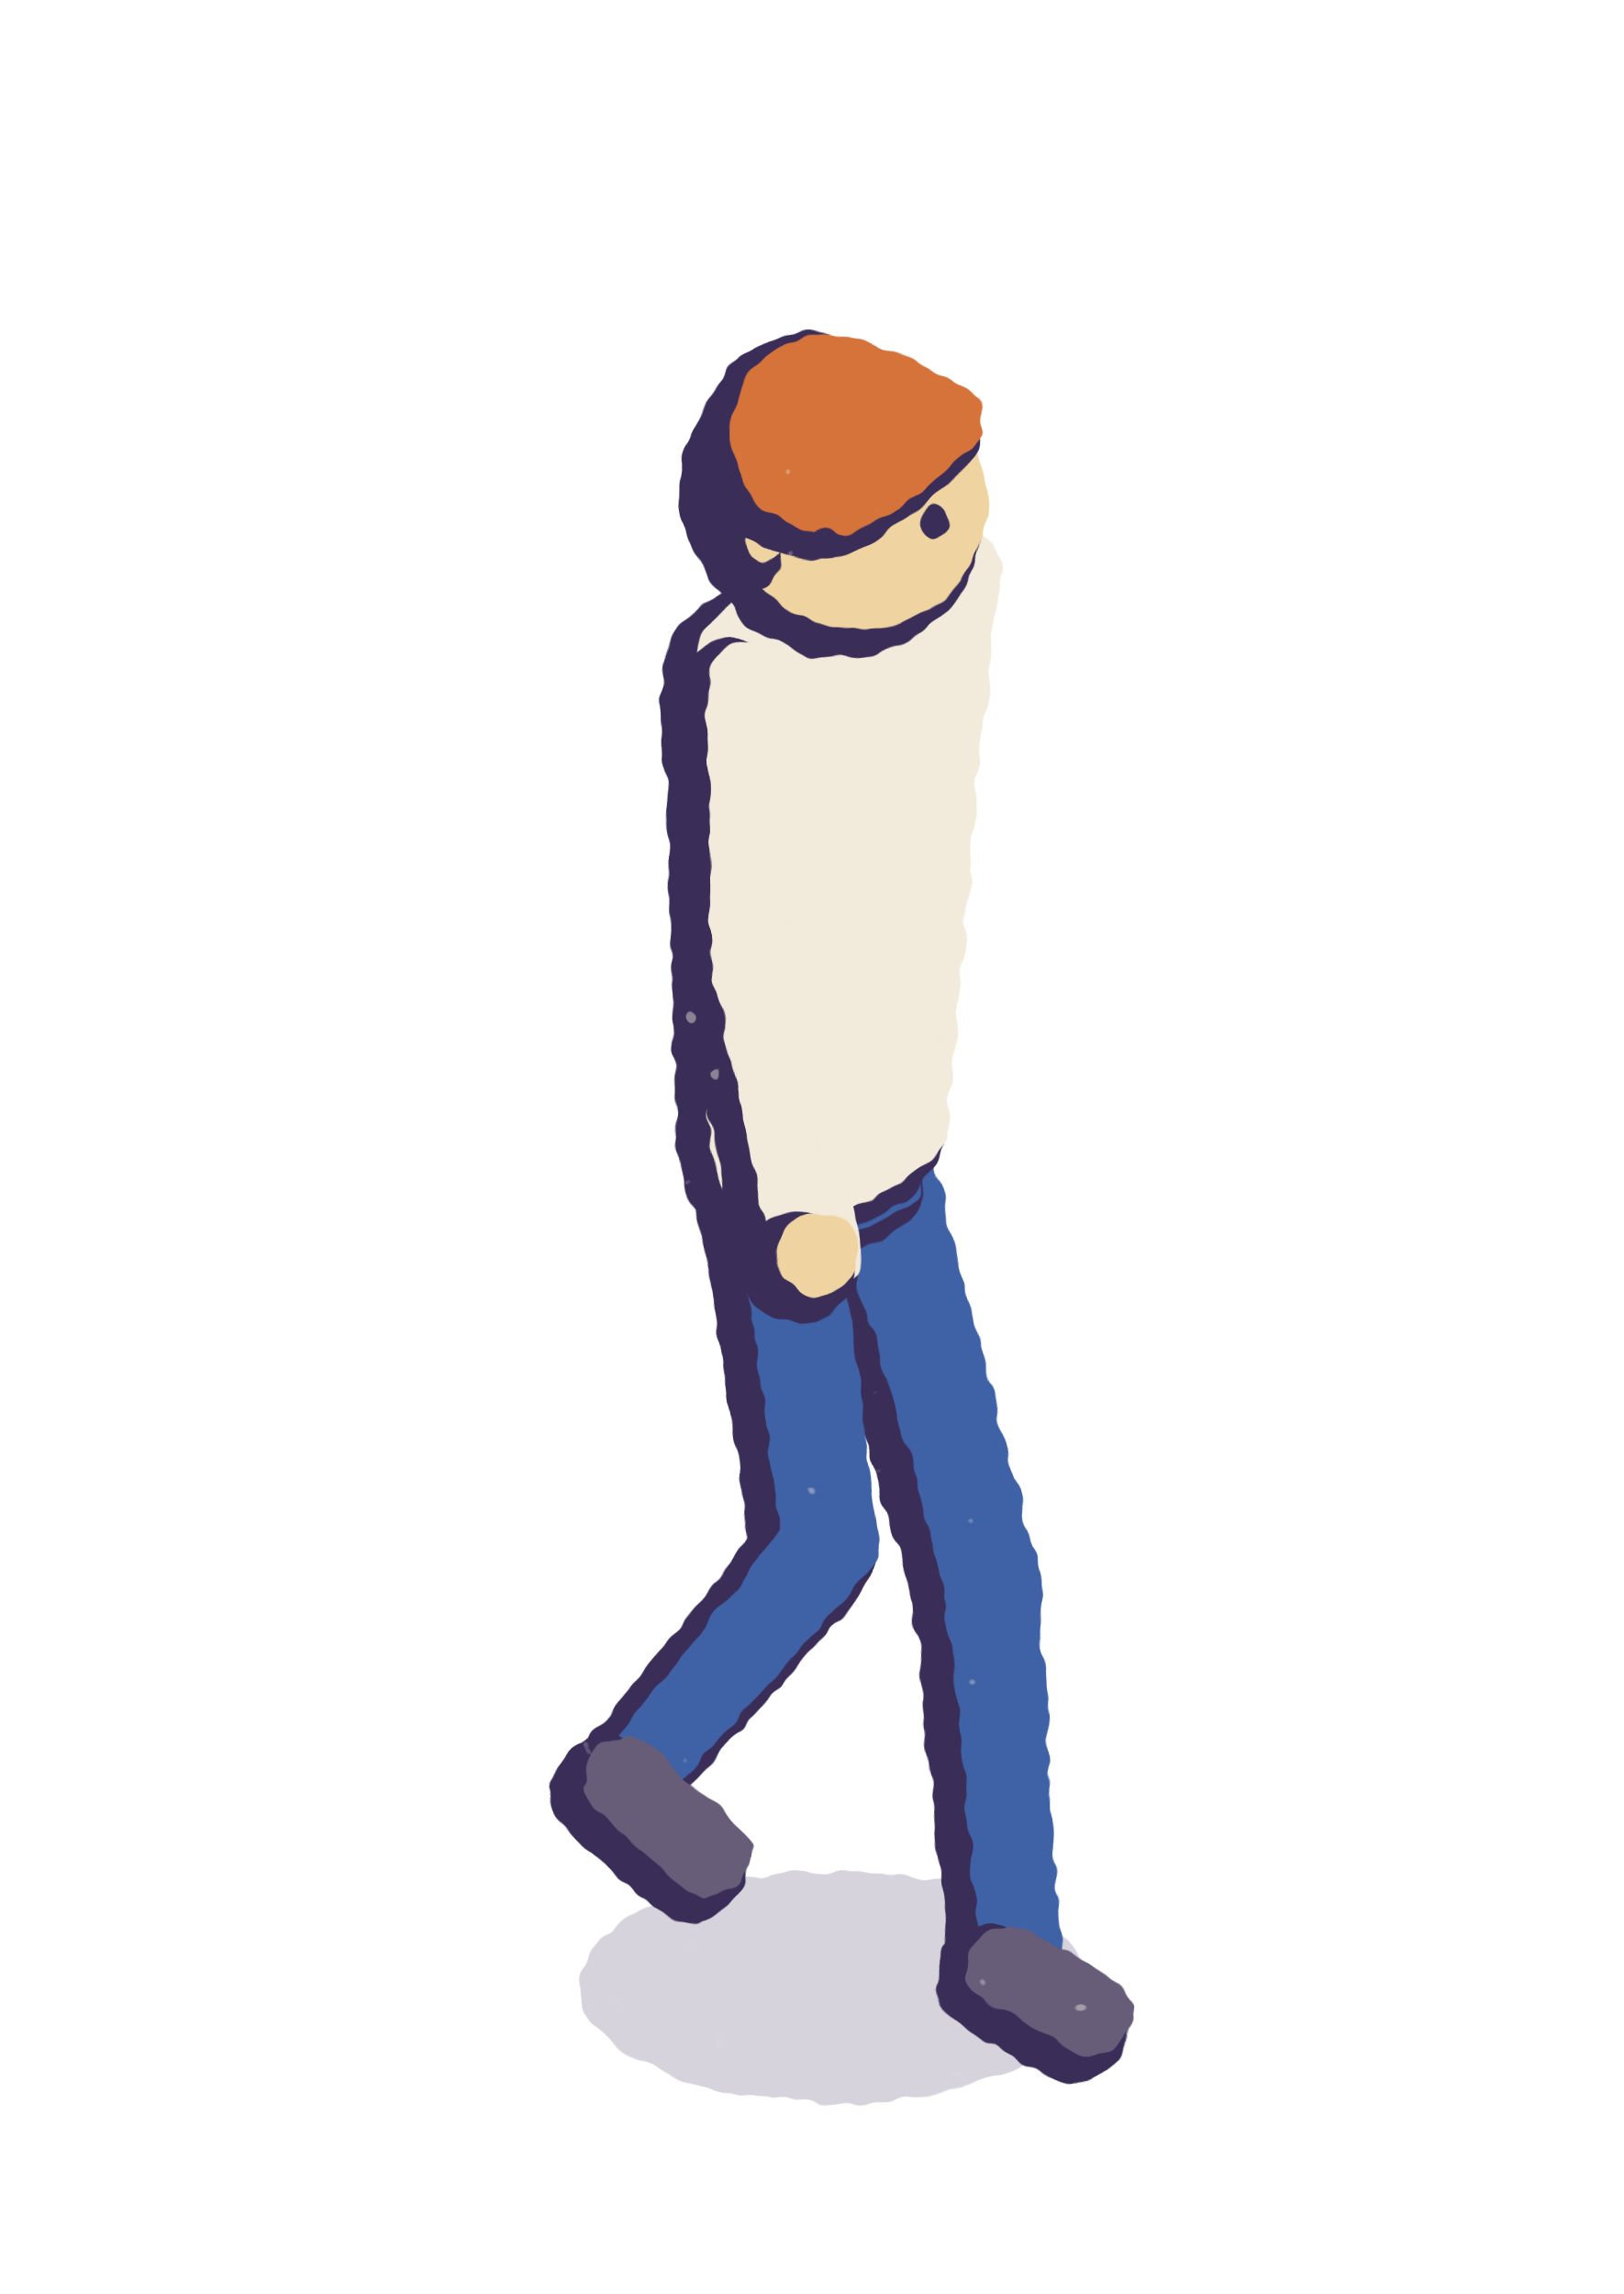
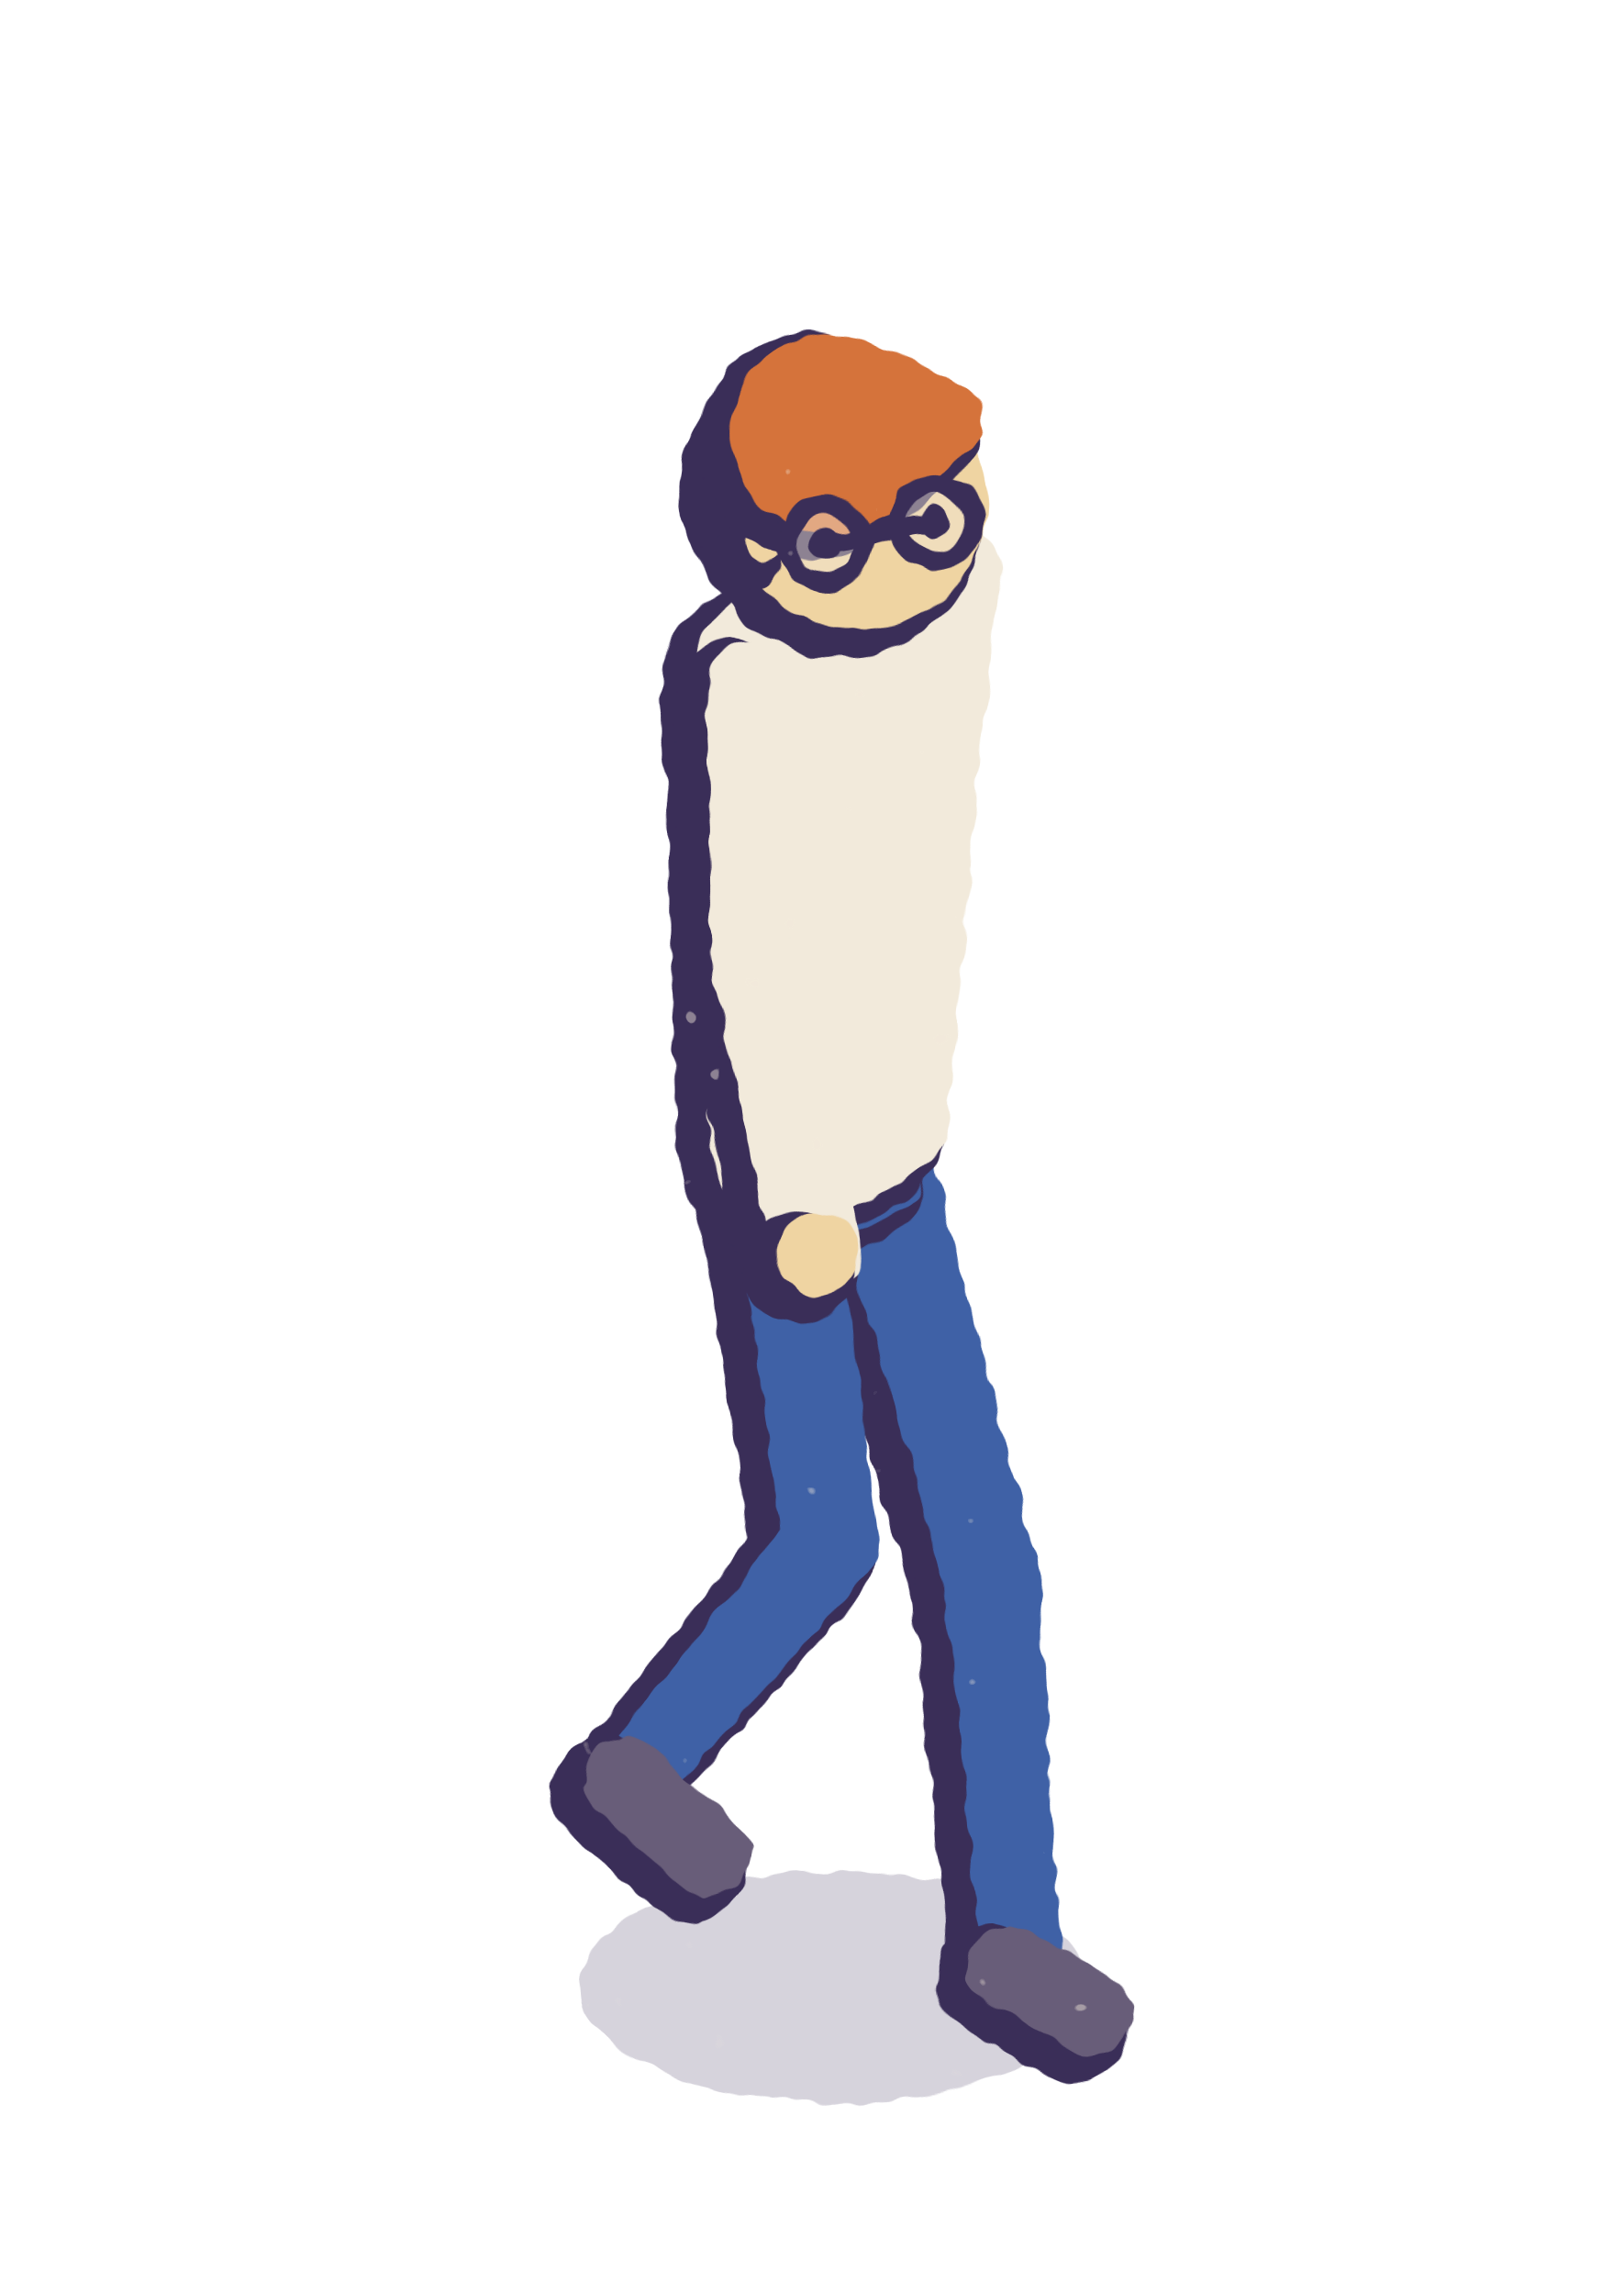
<svg xmlns="http://www.w3.org/2000/svg" width="46" height="65" viewBox="0 0 46 65" data-anchor-x="23" data-anchor-y="56" data-walk-cycle-length="33.73" data-description="Very tall thin man with ginger hair, glasses and a striped shirt">
  <defs>
    <filter id="texture" x="-4%" y="-4%" width="108%" height="108%" color-interpolation-filters="sRGB">
      <feTurbulence type="fractalNoise" baseFrequency="1.1" numOctaves="2" seed="11" result="grain" />
      <feDisplacementMap in="SourceGraphic" in2="grain" scale="0.35" xChannelSelector="R" yChannelSelector="G" result="rough" />
      <feColorMatrix in="grain" type="matrix" values="0 0 0 0 0.949  0 0 0 0 0.918  0 0 0 0 0.859  0 0 0 -30 6.0" result="specks" />
      <feComponentTransfer in="specks" result="faintSpecks">
        <feFuncA type="linear" slope="0.45" />
      </feComponentTransfer>
      <feComposite in="faintSpecks" in2="rough" operator="in" result="specksOnInk" />
      <feMerge>
        <feMergeNode in="rough" />
        <feMergeNode in="specksOnInk" />
      </feMerge>
    </filter>
  </defs>
  <g filter="url(#texture)">
    <g transform="translate(23 56)">
      <ellipse cx="0.6" cy="0.3" rx="7.15" ry="3.29" fill="#3a2e58" fill-opacity="0.208" />
      <path d="M1.46 -33.25C1.47 -33.9 1.68 -35.32 1.78 -36.35C1.89 -37.38 1.96 -38.81 2.1 -39.44C2.25 -40.06 2.43 -39.97 2.67 -40.11C2.9 -40.25 3.26 -40.31 3.53 -40.26C3.8 -40.21 4.11 -40.03 4.29 -39.82C4.46 -39.61 4.6 -39.64 4.58 -38.99C4.56 -38.34 4.31 -36.93 4.18 -35.9C4.05 -34.87 3.95 -33.43 3.79 -32.81C3.64 -32.19 3.48 -32.31 3.26 -32.18C3.03 -32.05 2.69 -31.99 2.44 -32.03C2.18 -32.08 1.88 -32.24 1.72 -32.45C1.56 -32.65 1.45 -32.6 1.46 -33.25Z" fill="#3a2e58" stroke="#3a2e58" stroke-width="0.825" stroke-linejoin="round" />
      <path d="M0.22 -26.78C0.28 -27.49 0.65 -29.07 0.87 -30.21C1.09 -31.35 1.33 -32.97 1.53 -33.65C1.73 -34.33 1.84 -34.15 2.07 -34.29C2.3 -34.42 2.63 -34.48 2.89 -34.43C3.15 -34.39 3.44 -34.22 3.61 -34.02C3.78 -33.82 3.95 -33.94 3.89 -33.24C3.84 -32.53 3.47 -30.94 3.26 -29.8C3.05 -28.65 2.82 -27.04 2.62 -26.36C2.42 -25.68 2.31 -25.84 2.07 -25.71C1.84 -25.57 1.5 -25.51 1.24 -25.56C0.98 -25.6 0.67 -25.78 0.5 -25.98C0.33 -26.19 0.16 -26.08 0.22 -26.78Z" fill="#3a2e58" stroke="#3a2e58" stroke-width="0.825" stroke-linejoin="round" />
      <path d="M1.46 -33.25C1.47 -33.9 1.68 -35.32 1.78 -36.35C1.89 -37.38 1.96 -38.81 2.1 -39.44C2.25 -40.06 2.43 -39.97 2.67 -40.11C2.9 -40.25 3.26 -40.31 3.53 -40.26C3.8 -40.21 4.11 -40.03 4.29 -39.82C4.46 -39.61 4.6 -39.64 4.58 -38.99C4.56 -38.34 4.31 -36.93 4.18 -35.9C4.05 -34.87 3.95 -33.43 3.79 -32.81C3.64 -32.19 3.48 -32.31 3.26 -32.18C3.03 -32.05 2.69 -31.99 2.44 -32.03C2.18 -32.08 1.88 -32.24 1.72 -32.45C1.56 -32.65 1.45 -32.6 1.46 -33.25Z" fill="#f2eadb" transform="translate(0.5 -0.35)" />
      <path d="M0.22 -26.78C0.28 -27.49 0.65 -29.07 0.87 -30.21C1.09 -31.35 1.33 -32.97 1.53 -33.65C1.73 -34.33 1.84 -34.15 2.07 -34.29C2.3 -34.42 2.63 -34.48 2.89 -34.43C3.15 -34.39 3.44 -34.22 3.61 -34.02C3.78 -33.82 3.95 -33.94 3.89 -33.24C3.84 -32.53 3.47 -30.94 3.26 -29.8C3.05 -28.65 2.82 -27.04 2.62 -26.36C2.42 -25.68 2.31 -25.84 2.07 -25.71C1.84 -25.57 1.5 -25.51 1.24 -25.56C0.98 -25.6 0.67 -25.78 0.5 -25.98C0.33 -26.19 0.16 -26.08 0.22 -26.78Z" fill="#f2eadb" transform="translate(0.5 -0.35)" />
      <path d="M0.3 -26.82C0.3 -27.08 0.42 -27.39 0.58 -27.58C0.74 -27.77 1.03 -27.94 1.28 -27.98C1.53 -28.03 1.85 -27.97 2.07 -27.84C2.29 -27.72 2.5 -27.46 2.59 -27.22C2.68 -26.99 2.68 -26.65 2.59 -26.42C2.51 -26.18 2.29 -25.92 2.07 -25.8C1.86 -25.67 1.53 -25.61 1.28 -25.65C1.03 -25.7 0.75 -25.86 0.58 -26.05C0.42 -26.25 0.3 -26.57 0.3 -26.82Z" fill="#3a2e58" stroke="#3a2e58" stroke-width="0.825" stroke-linejoin="round" />
      <path d="M0.3 -26.82C0.3 -27.08 0.42 -27.39 0.58 -27.58C0.74 -27.77 1.03 -27.94 1.28 -27.98C1.53 -28.03 1.85 -27.97 2.07 -27.84C2.29 -27.72 2.5 -27.46 2.59 -27.22C2.68 -26.99 2.68 -26.65 2.59 -26.42C2.51 -26.18 2.29 -25.92 2.07 -25.8C1.86 -25.67 1.53 -25.61 1.28 -25.65C1.03 -25.7 0.75 -25.86 0.58 -26.05C0.42 -26.25 0.3 -26.57 0.3 -26.82Z" fill="#efd4a2" transform="translate(0.5 -0.35)" />
      <path d="M-0.34 -23.12C-0.44 -23.81 -0.19 -23.86 0.02 -24.12C0.24 -24.37 0.62 -24.59 0.95 -24.65C1.28 -24.7 1.71 -24.63 2 -24.46C2.29 -24.3 2.43 -24.31 2.69 -23.65C2.94 -22.98 3.25 -21.53 3.52 -20.47C3.8 -19.41 4.07 -18.36 4.34 -17.3C4.61 -16.23 4.87 -15.17 5.14 -14.11C5.41 -13.05 5.87 -11.6 5.95 -10.93C6.04 -10.25 5.82 -10.28 5.64 -10.06C5.45 -9.84 5.13 -9.65 4.84 -9.6C4.56 -9.55 4.19 -9.62 3.94 -9.76C3.69 -9.91 3.6 -9.83 3.35 -10.47C3.1 -11.12 2.76 -12.58 2.45 -13.64C2.15 -14.69 1.84 -15.74 1.54 -16.79C1.23 -17.85 0.91 -18.9 0.6 -19.96C0.29 -21.01 -0.25 -22.43 -0.34 -23.12Z" fill="#3a2e58" stroke="#3a2e58" stroke-width="0.825" stroke-linejoin="round" />
      <path d="M3.28 -10.96C3.28 -11.57 3.41 -11.6 3.6 -11.82C3.79 -12.05 4.12 -12.24 4.4 -12.29C4.69 -12.34 5.06 -12.27 5.31 -12.12C5.57 -11.98 5.78 -12.01 5.91 -11.42C6.04 -10.83 6.02 -9.53 6.07 -8.58C6.13 -7.64 6.18 -6.7 6.23 -5.75C6.28 -4.81 6.34 -3.87 6.39 -2.92C6.45 -1.98 6.57 -0.68 6.55 -0.08C6.54 0.51 6.44 0.45 6.29 0.63C6.14 0.81 5.87 0.97 5.63 1.01C5.4 1.06 5.09 1 4.88 0.89C4.68 0.77 4.52 0.88 4.39 0.31C4.26 -0.25 4.2 -1.55 4.1 -2.49C4 -3.42 3.91 -4.36 3.82 -5.3C3.73 -6.24 3.64 -7.17 3.55 -8.12C3.46 -9.06 3.27 -10.34 3.28 -10.96Z" fill="#3a2e58" stroke="#3a2e58" stroke-width="0.825" stroke-linejoin="round" />
      <path d="M-0.34 -23.12C-0.44 -23.81 -0.19 -23.86 0.02 -24.12C0.24 -24.37 0.62 -24.59 0.95 -24.65C1.28 -24.7 1.71 -24.63 2 -24.46C2.29 -24.3 2.43 -24.31 2.69 -23.65C2.94 -22.98 3.25 -21.53 3.52 -20.47C3.8 -19.41 4.07 -18.36 4.34 -17.3C4.61 -16.23 4.87 -15.17 5.14 -14.11C5.41 -13.05 5.87 -11.6 5.95 -10.93C6.04 -10.25 5.82 -10.28 5.64 -10.06C5.45 -9.84 5.13 -9.65 4.84 -9.6C4.56 -9.55 4.19 -9.62 3.94 -9.76C3.69 -9.91 3.6 -9.83 3.35 -10.47C3.1 -11.12 2.76 -12.58 2.45 -13.64C2.15 -14.69 1.84 -15.74 1.54 -16.79C1.23 -17.85 0.91 -18.9 0.6 -19.96C0.29 -21.01 -0.25 -22.43 -0.34 -23.12Z" fill="#3f61a6" transform="translate(0.5 -0.35)" />
      <path d="M3.28 -10.96C3.28 -11.57 3.41 -11.6 3.6 -11.82C3.79 -12.05 4.12 -12.24 4.4 -12.29C4.69 -12.34 5.06 -12.27 5.31 -12.12C5.57 -11.98 5.78 -12.01 5.91 -11.42C6.04 -10.83 6.02 -9.53 6.07 -8.58C6.13 -7.64 6.18 -6.7 6.23 -5.75C6.28 -4.81 6.34 -3.87 6.39 -2.92C6.45 -1.98 6.57 -0.68 6.55 -0.08C6.54 0.51 6.44 0.45 6.29 0.63C6.14 0.81 5.87 0.97 5.63 1.01C5.4 1.06 5.09 1 4.88 0.89C4.68 0.77 4.52 0.88 4.39 0.31C4.26 -0.25 4.2 -1.55 4.1 -2.49C4 -3.42 3.91 -4.36 3.82 -5.3C3.73 -6.24 3.64 -7.17 3.55 -8.12C3.46 -9.06 3.27 -10.34 3.28 -10.96Z" fill="#3f61a6" transform="translate(0.5 -0.35)" />
      <path d="M3.92 0.11C3.92 -0.14 4.03 -0.44 4.19 -0.63C4.35 -0.82 4.63 -0.99 4.87 -1.03C5.11 -1.08 5.07 -1.19 5.64 -0.9C6.22 -0.61 7.83 0.31 8.32 0.7C8.82 1.09 8.59 1.19 8.59 1.44C8.59 1.69 8.48 1.99 8.32 2.18C8.17 2.37 7.89 2.53 7.65 2.57C7.4 2.62 7.45 2.73 6.87 2.44C6.3 2.15 4.69 1.22 4.2 0.83C3.71 0.45 3.92 0.35 3.92 0.11Z" fill="#3a2e58" stroke="#3a2e58" stroke-width="0.825" stroke-linejoin="round" />
      <path d="M3.92 0.11C3.92 -0.14 4.03 -0.44 4.19 -0.63C4.35 -0.82 4.63 -0.99 4.87 -1.03C5.11 -1.08 5.07 -1.19 5.64 -0.9C6.22 -0.61 7.83 0.31 8.32 0.7C8.82 1.09 8.59 1.19 8.59 1.44C8.59 1.69 8.48 1.99 8.32 2.18C8.17 2.37 7.89 2.53 7.65 2.57C7.4 2.62 7.45 2.73 6.87 2.44C6.3 2.15 4.69 1.22 4.2 0.83C3.71 0.45 3.92 0.35 3.92 0.11Z" fill="#685d79" transform="translate(0.5 -0.35)" />
      <path d="M-2.79 -21.89C-2.79 -22.49 -2.64 -22.63 -2.42 -22.88C-2.21 -23.14 -1.83 -23.36 -1.5 -23.41C-1.18 -23.47 -0.75 -23.39 -0.46 -23.23C-0.17 -23.06 0.06 -22.98 0.22 -22.41C0.38 -21.83 0.41 -20.65 0.51 -19.78C0.6 -18.9 0.69 -18.03 0.79 -17.15C0.88 -16.28 0.98 -15.41 1.08 -14.54C1.18 -13.67 1.38 -12.51 1.38 -11.93C1.38 -11.35 1.25 -11.28 1.07 -11.06C0.88 -10.84 0.55 -10.65 0.27 -10.6C-0.01 -10.55 -0.39 -10.62 -0.64 -10.77C-0.89 -10.91 -1.07 -10.92 -1.23 -11.47C-1.39 -12.03 -1.49 -13.21 -1.61 -14.08C-1.74 -14.94 -1.87 -15.81 -2 -16.68C-2.13 -17.55 -2.25 -18.41 -2.38 -19.28C-2.51 -20.15 -2.78 -21.29 -2.79 -21.89Z" fill="#3a2e58" stroke="#3a2e58" stroke-width="0.825" stroke-linejoin="round" />
      <path d="M-6.57 -5.31C-6.57 -5.55 -6.66 -5.52 -6.31 -6.03C-5.95 -6.54 -5.06 -7.6 -4.44 -8.39C-3.81 -9.18 -3.19 -9.96 -2.56 -10.75C-1.93 -11.53 -1.15 -12.67 -0.68 -13.09C-0.22 -13.51 -0.06 -13.3 0.23 -13.25C0.51 -13.2 0.84 -13 1.03 -12.78C1.21 -12.56 1.34 -12.2 1.34 -11.91C1.34 -11.62 1.41 -11.56 1.03 -11.04C0.65 -10.52 -0.29 -9.55 -0.95 -8.81C-1.61 -8.07 -2.26 -7.33 -2.92 -6.59C-3.57 -5.85 -4.43 -4.77 -4.88 -4.38C-5.33 -3.99 -5.39 -4.21 -5.62 -4.25C-5.86 -4.29 -6.12 -4.45 -6.28 -4.63C-6.44 -4.8 -6.56 -5.08 -6.57 -5.31Z" fill="#3a2e58" stroke="#3a2e58" stroke-width="0.825" stroke-linejoin="round" />
      <path d="M-2.79 -21.89C-2.79 -22.49 -2.64 -22.63 -2.42 -22.88C-2.21 -23.14 -1.83 -23.36 -1.5 -23.41C-1.18 -23.47 -0.75 -23.39 -0.46 -23.23C-0.17 -23.06 0.06 -22.98 0.22 -22.41C0.38 -21.83 0.41 -20.65 0.51 -19.78C0.6 -18.9 0.69 -18.03 0.79 -17.15C0.88 -16.28 0.98 -15.41 1.08 -14.54C1.18 -13.67 1.38 -12.51 1.38 -11.93C1.38 -11.35 1.25 -11.28 1.07 -11.06C0.88 -10.84 0.55 -10.65 0.27 -10.6C-0.01 -10.55 -0.39 -10.62 -0.64 -10.77C-0.89 -10.91 -1.07 -10.92 -1.23 -11.47C-1.39 -12.03 -1.49 -13.21 -1.61 -14.08C-1.74 -14.94 -1.87 -15.81 -2 -16.68C-2.13 -17.55 -2.25 -18.41 -2.38 -19.28C-2.51 -20.15 -2.78 -21.29 -2.79 -21.89Z" fill="#3f61a6" transform="translate(0.5 -0.35)" />
      <path d="M-6.57 -5.31C-6.57 -5.55 -6.66 -5.52 -6.31 -6.03C-5.95 -6.54 -5.06 -7.6 -4.44 -8.39C-3.81 -9.18 -3.19 -9.96 -2.56 -10.75C-1.93 -11.53 -1.15 -12.67 -0.68 -13.09C-0.22 -13.51 -0.06 -13.3 0.23 -13.25C0.51 -13.2 0.84 -13 1.03 -12.78C1.21 -12.56 1.34 -12.2 1.34 -11.91C1.34 -11.62 1.41 -11.56 1.03 -11.04C0.65 -10.52 -0.29 -9.55 -0.95 -8.81C-1.61 -8.07 -2.26 -7.33 -2.92 -6.59C-3.57 -5.85 -4.43 -4.77 -4.88 -4.38C-5.33 -3.99 -5.39 -4.21 -5.62 -4.25C-5.86 -4.29 -6.12 -4.45 -6.28 -4.63C-6.44 -4.8 -6.56 -5.08 -6.57 -5.31Z" fill="#3f61a6" transform="translate(0.5 -0.35)" />
      <path d="M-6.95 -5.26C-6.95 -5.51 -6.84 -5.81 -6.68 -6C-6.52 -6.19 -6.25 -6.35 -6 -6.4C-5.76 -6.44 -5.81 -6.69 -5.23 -6.26C-4.66 -5.83 -3.04 -4.37 -2.55 -3.84C-2.06 -3.32 -2.28 -3.35 -2.28 -3.1C-2.28 -2.86 -2.39 -2.55 -2.55 -2.36C-2.71 -2.18 -2.99 -2.01 -3.23 -1.97C-3.48 -1.93 -3.43 -1.68 -4.01 -2.11C-4.58 -2.53 -6.2 -3.99 -6.69 -4.52C-7.18 -5.04 -6.95 -5.02 -6.95 -5.26Z" fill="#3a2e58" stroke="#3a2e58" stroke-width="0.825" stroke-linejoin="round" />
      <path d="M-6.95 -5.26C-6.95 -5.51 -6.84 -5.81 -6.68 -6C-6.52 -6.19 -6.25 -6.35 -6 -6.4C-5.76 -6.44 -5.81 -6.69 -5.23 -6.26C-4.66 -5.83 -3.04 -4.37 -2.55 -3.84C-2.06 -3.32 -2.28 -3.35 -2.28 -3.1C-2.28 -2.86 -2.39 -2.55 -2.55 -2.36C-2.71 -2.18 -2.99 -2.01 -3.23 -1.97C-3.48 -1.93 -3.43 -1.68 -4.01 -2.11C-4.58 -2.53 -6.2 -3.99 -6.69 -4.52C-7.18 -5.04 -6.95 -5.02 -6.95 -5.26Z" fill="#685d79" transform="translate(0.5 -0.35)" />
      <path d="M-3.39 -24.3C-3.41 -25.09 -3.41 -25.27 -2.85 -25.78C-2.3 -26.3 -0.79 -27.08 -0.06 -27.39C0.66 -27.7 1 -27.74 1.49 -27.66C1.98 -27.57 2.54 -27.24 2.86 -26.86C3.18 -26.48 3.42 -26.14 3.4 -25.38C3.38 -24.61 2.96 -22.93 2.73 -22.27C2.5 -21.61 2.62 -21.79 2.02 -21.42C1.41 -21.04 -0.24 -20.23 -0.91 -20.03C-1.58 -19.83 -1.7 -20.05 -2 -20.22C-2.31 -20.39 -2.49 -20.39 -2.72 -21.07C-2.95 -21.75 -3.37 -23.52 -3.39 -24.3Z" fill="#3a2e58" stroke="#3a2e58" stroke-width="0.825" stroke-linejoin="round" />
      <path d="M-3.39 -24.3C-3.41 -25.09 -3.41 -25.27 -2.85 -25.78C-2.3 -26.3 -0.79 -27.08 -0.06 -27.39C0.66 -27.7 1 -27.74 1.49 -27.66C1.98 -27.57 2.54 -27.24 2.86 -26.86C3.18 -26.48 3.42 -26.14 3.4 -25.38C3.38 -24.61 2.96 -22.93 2.73 -22.27C2.5 -21.61 2.62 -21.79 2.02 -21.42C1.41 -21.04 -0.24 -20.23 -0.91 -20.03C-1.58 -19.83 -1.7 -20.05 -2 -20.22C-2.31 -20.39 -2.49 -20.39 -2.72 -21.07C-2.95 -21.75 -3.37 -23.52 -3.39 -24.3Z" fill="#3f61a6" transform="translate(0.5 -0.35)" />
      <clipPath id="torso">
        <path d="M-3.83 -36.72C-3.88 -39.08 -3.78 -37.21 -3.7 -37.44C-3.62 -37.66 -3.49 -37.88 -3.34 -38.06C-3.18 -38.25 -3.04 -38.36 -2.78 -38.53C-2.53 -38.7 -2.56 -38.71 -1.8 -39.1C-1.04 -39.48 1.09 -40.49 1.8 -40.82C2.51 -41.15 2.25 -41.03 2.48 -41.07C2.72 -41.11 2.97 -41.11 3.21 -41.07C3.44 -41.03 3.68 -40.94 3.89 -40.82C4.09 -40.7 4.29 -40.54 4.44 -40.35C4.6 -40.17 4.73 -39.95 4.81 -39.73C4.89 -39.5 5.17 -41.59 4.93 -39.01C4.7 -36.44 3.67 -26.88 3.39 -24.28C3.11 -21.69 3.34 -23.72 3.25 -23.46C3.15 -23.21 3 -22.95 2.83 -22.74C2.65 -22.53 2.63 -22.46 2.19 -22.21C1.75 -21.95 0.67 -21.43 0.21 -21.22C-0.25 -21 -0.3 -20.98 -0.57 -20.93C-0.84 -20.88 -1.14 -20.88 -1.41 -20.93C-1.68 -20.98 -1.95 -21.08 -2.19 -21.22C-2.43 -21.35 -2.65 -21.54 -2.83 -21.75C-3 -21.96 -3.15 -22.22 -3.25 -22.47C-3.34 -22.73 -3.29 -20.92 -3.39 -23.29C-3.49 -25.67 -3.77 -34.36 -3.83 -36.72Z" />
      </clipPath>
      <g clip-path="url(#torso)">
        <path d="M7 -39.91L-7 -32.91" stroke="#dc5c3e" stroke-width="2" />
        <path d="M7 -36.45L-7 -29.45" stroke="#dc5c3e" stroke-width="2" />
        <path d="M7 -32.98L-7 -25.98" stroke="#dc5c3e" stroke-width="2" />
      </g>
      <path d="M-3.8 -36.74C-3.74 -37.53 -3.65 -37.69 -3.32 -38.09C-2.98 -38.48 -2.39 -38.78 -1.78 -39.12C-1.17 -39.45 -0.36 -39.77 0.35 -40.1C1.06 -40.43 1.89 -40.96 2.48 -41.08C3.07 -41.2 3.49 -41.05 3.88 -40.83C4.27 -40.61 4.69 -40.43 4.8 -39.74C4.9 -39.04 4.61 -37.68 4.51 -36.65C4.42 -35.62 4.33 -34.59 4.23 -33.56C4.14 -32.53 4.04 -31.51 3.95 -30.47C3.86 -29.44 3.76 -28.41 3.67 -27.37C3.58 -26.34 3.53 -25.04 3.39 -24.26C3.26 -23.49 3.36 -23.23 2.83 -22.72C2.31 -22.21 0.92 -21.49 0.22 -21.19C-0.49 -20.89 -0.89 -20.82 -1.4 -20.91C-1.9 -21 -2.49 -21.33 -2.82 -21.73C-3.15 -22.12 -3.26 -22.45 -3.38 -23.27C-3.49 -24.09 -3.45 -25.51 -3.49 -26.63C-3.52 -27.75 -3.56 -28.87 -3.6 -29.99C-3.64 -31.11 -3.68 -32.23 -3.72 -33.35C-3.75 -34.48 -3.87 -35.95 -3.8 -36.74Z" fill="#3a2e58" stroke="#3a2e58" stroke-width="0.825" stroke-linejoin="round" />
      <path d="M-3.8 -36.74C-3.74 -37.53 -3.65 -37.69 -3.32 -38.09C-2.98 -38.48 -2.39 -38.78 -1.78 -39.12C-1.17 -39.45 -0.36 -39.77 0.35 -40.1C1.06 -40.43 1.89 -40.96 2.48 -41.08C3.07 -41.2 3.49 -41.05 3.88 -40.83C4.27 -40.61 4.69 -40.43 4.8 -39.74C4.9 -39.04 4.61 -37.68 4.51 -36.65C4.42 -35.62 4.33 -34.59 4.23 -33.56C4.14 -32.53 4.04 -31.51 3.95 -30.47C3.86 -29.44 3.76 -28.41 3.67 -27.37C3.58 -26.34 3.53 -25.04 3.39 -24.26C3.26 -23.49 3.36 -23.23 2.83 -22.72C2.31 -22.21 0.92 -21.49 0.22 -21.19C-0.49 -20.89 -0.89 -20.82 -1.4 -20.91C-1.9 -21 -2.49 -21.33 -2.82 -21.73C-3.15 -22.12 -3.26 -22.45 -3.38 -23.27C-3.49 -24.09 -3.45 -25.51 -3.49 -26.63C-3.52 -27.75 -3.56 -28.87 -3.6 -29.99C-3.64 -31.11 -3.68 -32.23 -3.72 -33.35C-3.75 -34.48 -3.87 -35.95 -3.8 -36.74Z" fill="#f2eadb" transform="translate(0.5 -0.35)" />
      <path d="M-3.45 -36.24C-3.41 -36.84 -3.33 -36.86 -3.15 -37.07C-2.97 -37.28 -2.66 -37.46 -2.39 -37.51C-2.12 -37.56 -1.77 -37.5 -1.53 -37.36C-1.29 -37.23 -1.06 -37.26 -0.97 -36.69C-0.87 -36.12 -0.96 -34.85 -0.95 -33.93C-0.95 -33.01 -0.95 -32.08 -0.94 -31.16C-0.94 -30.23 -0.89 -28.97 -0.93 -28.38C-0.98 -27.79 -1.05 -27.8 -1.22 -27.6C-1.38 -27.4 -1.68 -27.23 -1.94 -27.18C-2.19 -27.14 -2.53 -27.2 -2.75 -27.33C-2.98 -27.46 -3.19 -27.4 -3.29 -27.96C-3.39 -28.53 -3.33 -29.8 -3.35 -30.72C-3.37 -31.64 -3.39 -32.56 -3.41 -33.48C-3.43 -34.4 -3.49 -35.64 -3.45 -36.24Z" fill="#3a2e58" stroke="#3a2e58" stroke-width="0.825" stroke-linejoin="round" />
      <path d="M-3.35 -28.38C-3.41 -28.99 -3.24 -28.96 -3.07 -29.16C-2.9 -29.36 -2.61 -29.53 -2.35 -29.57C-2.09 -29.62 -1.76 -29.56 -1.53 -29.43C-1.31 -29.3 -1.19 -29.38 -1 -28.79C-0.8 -28.21 -0.58 -26.87 -0.36 -25.9C-0.15 -24.94 0.06 -23.97 0.27 -23.01C0.48 -22.04 0.84 -20.73 0.9 -20.11C0.96 -19.5 0.78 -19.52 0.61 -19.32C0.44 -19.12 0.14 -18.94 -0.13 -18.9C-0.39 -18.85 -0.73 -18.92 -0.96 -19.05C-1.19 -19.18 -1.32 -19.11 -1.51 -19.7C-1.7 -20.3 -1.92 -21.65 -2.12 -22.61C-2.33 -23.58 -2.54 -24.55 -2.74 -25.51C-2.95 -26.47 -3.3 -27.77 -3.35 -28.38Z" fill="#3a2e58" stroke="#3a2e58" stroke-width="0.825" stroke-linejoin="round" />
      <path d="M-3.45 -36.24C-3.41 -36.84 -3.33 -36.86 -3.15 -37.07C-2.97 -37.28 -2.66 -37.46 -2.39 -37.51C-2.12 -37.56 -1.77 -37.5 -1.53 -37.36C-1.29 -37.23 -1.06 -37.26 -0.97 -36.69C-0.87 -36.12 -0.96 -34.85 -0.95 -33.93C-0.95 -33.01 -0.95 -32.08 -0.94 -31.16C-0.94 -30.23 -0.89 -28.97 -0.93 -28.38C-0.98 -27.79 -1.05 -27.8 -1.22 -27.6C-1.38 -27.4 -1.68 -27.23 -1.94 -27.18C-2.19 -27.14 -2.53 -27.2 -2.75 -27.33C-2.98 -27.46 -3.19 -27.4 -3.29 -27.96C-3.39 -28.53 -3.33 -29.8 -3.35 -30.72C-3.37 -31.64 -3.39 -32.56 -3.41 -33.48C-3.43 -34.4 -3.49 -35.64 -3.45 -36.24Z" fill="#f2eadb" transform="translate(0.5 -0.35)" />
      <path d="M-3.35 -28.38C-3.41 -28.99 -3.24 -28.96 -3.07 -29.16C-2.9 -29.36 -2.61 -29.53 -2.35 -29.57C-2.09 -29.62 -1.76 -29.56 -1.53 -29.43C-1.31 -29.3 -1.19 -29.38 -1 -28.79C-0.8 -28.21 -0.58 -26.87 -0.36 -25.9C-0.15 -24.94 0.06 -23.97 0.27 -23.01C0.48 -22.04 0.84 -20.73 0.9 -20.11C0.96 -19.5 0.78 -19.52 0.61 -19.32C0.44 -19.12 0.14 -18.94 -0.13 -18.9C-0.39 -18.85 -0.73 -18.92 -0.96 -19.05C-1.19 -19.18 -1.32 -19.11 -1.51 -19.7C-1.7 -20.3 -1.92 -21.65 -2.12 -22.61C-2.33 -23.58 -2.54 -24.55 -2.74 -25.51C-2.95 -26.47 -3.3 -27.77 -3.35 -28.38Z" fill="#f2eadb" transform="translate(0.5 -0.35)" />
      <path d="M-1.54 -20.11C-1.54 -20.37 -1.43 -20.68 -1.26 -20.87C-1.1 -21.07 -0.82 -21.23 -0.57 -21.28C-0.32 -21.32 0.01 -21.27 0.23 -21.14C0.45 -21.01 0.66 -20.76 0.75 -20.52C0.83 -20.28 0.83 -19.95 0.75 -19.71C0.66 -19.48 0.45 -19.22 0.23 -19.1C0.01 -18.97 -0.32 -18.91 -0.57 -18.96C-0.82 -19 -1.1 -19.17 -1.27 -19.36C-1.43 -19.55 -1.54 -19.86 -1.54 -20.11Z" fill="#3a2e58" stroke="#3a2e58" stroke-width="0.825" stroke-linejoin="round" />
      <path d="M-1.54 -20.11C-1.54 -20.37 -1.43 -20.68 -1.26 -20.87C-1.1 -21.07 -0.82 -21.23 -0.57 -21.28C-0.32 -21.32 0.01 -21.27 0.23 -21.14C0.45 -21.01 0.66 -20.76 0.75 -20.52C0.83 -20.28 0.83 -19.95 0.75 -19.71C0.66 -19.48 0.45 -19.22 0.23 -19.1C0.01 -18.97 -0.32 -18.91 -0.57 -18.96C-0.82 -19 -1.1 -19.17 -1.27 -19.36C-1.43 -19.55 -1.54 -19.86 -1.54 -20.11Z" fill="#efd4a2" transform="translate(0.5 -0.35)" />
      <path d="M-3.34 -42.01C-3.35 -42.77 -3 -43.72 -2.5 -44.3C-2.01 -44.89 -1.14 -45.4 -0.39 -45.54C0.37 -45.67 1.36 -45.5 2.02 -45.12C2.68 -44.74 3.33 -43.98 3.59 -43.26C3.86 -42.54 3.86 -41.53 3.6 -40.81C3.34 -40.09 2.7 -39.31 2.04 -38.93C1.38 -38.54 0.39 -38.36 -0.36 -38.49C-1.11 -38.62 -1.97 -39.13 -2.47 -39.71C-2.97 -40.3 -3.33 -41.24 -3.34 -42.01Z" fill="#3a2e58" stroke="#3a2e58" stroke-width="0.825" stroke-linejoin="round" />
      <path d="M-3.34 -42.01C-3.35 -42.77 -3 -43.72 -2.5 -44.3C-2.01 -44.89 -1.14 -45.4 -0.39 -45.54C0.37 -45.67 1.36 -45.5 2.02 -45.12C2.68 -44.74 3.33 -43.98 3.59 -43.26C3.86 -42.54 3.86 -41.53 3.6 -40.81C3.34 -40.09 2.7 -39.31 2.04 -38.93C1.38 -38.54 0.39 -38.36 -0.36 -38.49C-1.11 -38.62 -1.97 -39.13 -2.47 -39.71C-2.97 -40.3 -3.33 -41.24 -3.34 -42.01Z" fill="#d5733b" transform="translate(0.5 -0.35)" />
      <path d="M2.62 -42.8C2.62 -42.93 2.68 -43.08 2.76 -43.18C2.84 -43.27 2.99 -43.35 3.11 -43.37C3.23 -43.39 3.4 -43.36 3.51 -43.3C3.61 -43.24 3.72 -43.11 3.76 -42.99C3.81 -42.87 3.81 -42.71 3.77 -42.59C3.72 -42.47 3.62 -42.35 3.51 -42.28C3.4 -42.22 3.24 -42.19 3.12 -42.21C3 -42.23 2.86 -42.31 2.77 -42.41C2.69 -42.51 2.63 -42.68 2.62 -42.8Z" fill="#3a2e58" stroke="#3a2e58" stroke-width="0.825" stroke-linejoin="round" />
      <path d="M2.62 -42.8C2.62 -42.93 2.68 -43.08 2.76 -43.18C2.84 -43.27 2.99 -43.35 3.11 -43.37C3.23 -43.39 3.4 -43.36 3.51 -43.3C3.61 -43.24 3.72 -43.11 3.76 -42.99C3.81 -42.87 3.81 -42.71 3.77 -42.59C3.72 -42.47 3.62 -42.35 3.51 -42.28C3.4 -42.22 3.24 -42.19 3.12 -42.21C3 -42.23 2.86 -42.31 2.77 -42.41C2.69 -42.51 2.63 -42.68 2.62 -42.8Z" fill="#efd4a2" transform="translate(0.5 -0.35)" />
      <path d="M-2.81 -41.39C-2.81 -42.17 -2.46 -43.14 -1.96 -43.74C-1.46 -44.34 -0.58 -44.86 0.19 -45C0.96 -45.13 1.96 -44.96 2.64 -44.57C3.32 -44.18 3.98 -43.39 4.25 -42.66C4.51 -41.93 4.52 -40.9 4.25 -40.17C3.99 -39.44 3.33 -38.65 2.65 -38.26C1.98 -37.88 0.97 -37.7 0.2 -37.83C-0.57 -37.97 -1.47 -38.49 -1.97 -39.08C-2.47 -39.67 -2.81 -40.61 -2.81 -41.39Z" fill="#3a2e58" stroke="#3a2e58" stroke-width="0.825" stroke-linejoin="round" />
      <path d="M-2.81 -41.39C-2.81 -42.17 -2.46 -43.14 -1.96 -43.74C-1.46 -44.34 -0.58 -44.86 0.19 -45C0.96 -45.13 1.96 -44.96 2.64 -44.57C3.32 -44.18 3.98 -43.39 4.25 -42.66C4.51 -41.93 4.52 -40.9 4.25 -40.17C3.99 -39.44 3.33 -38.65 2.65 -38.26C1.98 -37.88 0.97 -37.7 0.2 -37.83C-0.57 -37.97 -1.47 -38.49 -1.97 -39.08C-2.47 -39.67 -2.81 -40.61 -2.81 -41.39Z" fill="#efd4a2" transform="translate(0.5 -0.35)" />
      <path d="M-2.41 -40.26C-2.41 -40.39 -2.36 -40.54 -2.28 -40.64C-2.2 -40.73 -2.06 -40.81 -1.93 -40.84C-1.81 -40.86 -1.65 -40.83 -1.54 -40.76C-1.43 -40.7 -1.33 -40.57 -1.29 -40.46C-1.24 -40.34 -1.24 -40.17 -1.29 -40.06C-1.33 -39.94 -1.44 -39.81 -1.54 -39.75C-1.65 -39.69 -1.82 -39.66 -1.94 -39.68C-2.06 -39.7 -2.21 -39.78 -2.28 -39.88C-2.36 -39.97 -2.41 -40.14 -2.41 -40.26Z" fill="#3a2e58" stroke="#3a2e58" stroke-width="0.825" stroke-linejoin="round" />
      <path d="M-2.41 -40.26C-2.41 -40.39 -2.36 -40.54 -2.28 -40.64C-2.2 -40.73 -2.06 -40.81 -1.93 -40.84C-1.81 -40.86 -1.65 -40.83 -1.54 -40.76C-1.43 -40.7 -1.33 -40.57 -1.29 -40.46C-1.24 -40.34 -1.24 -40.17 -1.29 -40.06C-1.33 -39.94 -1.44 -39.81 -1.54 -39.75C-1.65 -39.69 -1.82 -39.66 -1.94 -39.68C-2.06 -39.7 -2.21 -39.78 -2.28 -39.88C-2.36 -39.97 -2.41 -40.14 -2.41 -40.26Z" fill="#efd4a2" transform="translate(0.5 -0.35)" />
      <path d="M-2.8 -43.39C-2.8 -44 -2.52 -44.75 -2.13 -45.22C-1.74 -45.69 -1.04 -46.09 -0.44 -46.19C0.16 -46.3 0.73 -46.13 1.47 -45.85C2.22 -45.58 3.54 -44.89 4.01 -44.54C4.49 -44.19 4.3 -44.01 4.3 -43.74C4.3 -43.48 4.48 -43.41 4.01 -42.95C3.54 -42.48 2.21 -41.33 1.46 -40.94C0.72 -40.55 0.14 -40.5 -0.46 -40.6C-1.06 -40.7 -1.75 -41.1 -2.14 -41.56C-2.53 -42.03 -2.8 -42.78 -2.8 -43.39Z" fill="#3a2e58" stroke="#3a2e58" stroke-width="0.825" stroke-linejoin="round" />
      <path d="M-2.8 -43.39C-2.8 -44 -2.52 -44.75 -2.13 -45.22C-1.74 -45.69 -1.04 -46.09 -0.44 -46.19C0.16 -46.3 0.73 -46.13 1.47 -45.85C2.22 -45.58 3.54 -44.89 4.01 -44.54C4.49 -44.19 4.3 -44.01 4.3 -43.74C4.3 -43.48 4.48 -43.41 4.01 -42.95C3.54 -42.48 2.21 -41.33 1.46 -40.94C0.72 -40.55 0.14 -40.5 -0.46 -40.6C-1.06 -40.7 -1.75 -41.1 -2.14 -41.56C-2.53 -42.03 -2.8 -42.78 -2.8 -43.39Z" fill="#d5733b" transform="translate(0.5 -0.35)" />
      <circle cx="3.51" cy="-41.2" r="0.44" fill="#3a2e58" />
      <circle cx="0.38" cy="-40.59" r="0.44" fill="#3a2e58" />
+       <circle cx="3.51" cy="-41.2" r="1.09" fill="#f2eadb" fill-opacity="0.45" stroke="#3a2e58" stroke-width="0.55" />
+       <circle cx="0.38" cy="-40.59" r="1.09" fill="#f2eadb" fill-opacity="0.45" stroke="#3a2e58" stroke-width="0.55" />
+       <path d="M3.51 -41.2L0.38 -40.59" stroke="#3a2e58" stroke-width="0.55" fill="none" />
+       <circle cx="3.51" cy="-41.2" r="0.44" fill="#3a2e58" />
+       <circle cx="0.38" cy="-40.59" r="0.44" fill="#3a2e58" />
    </g>
  </g>
</svg>
